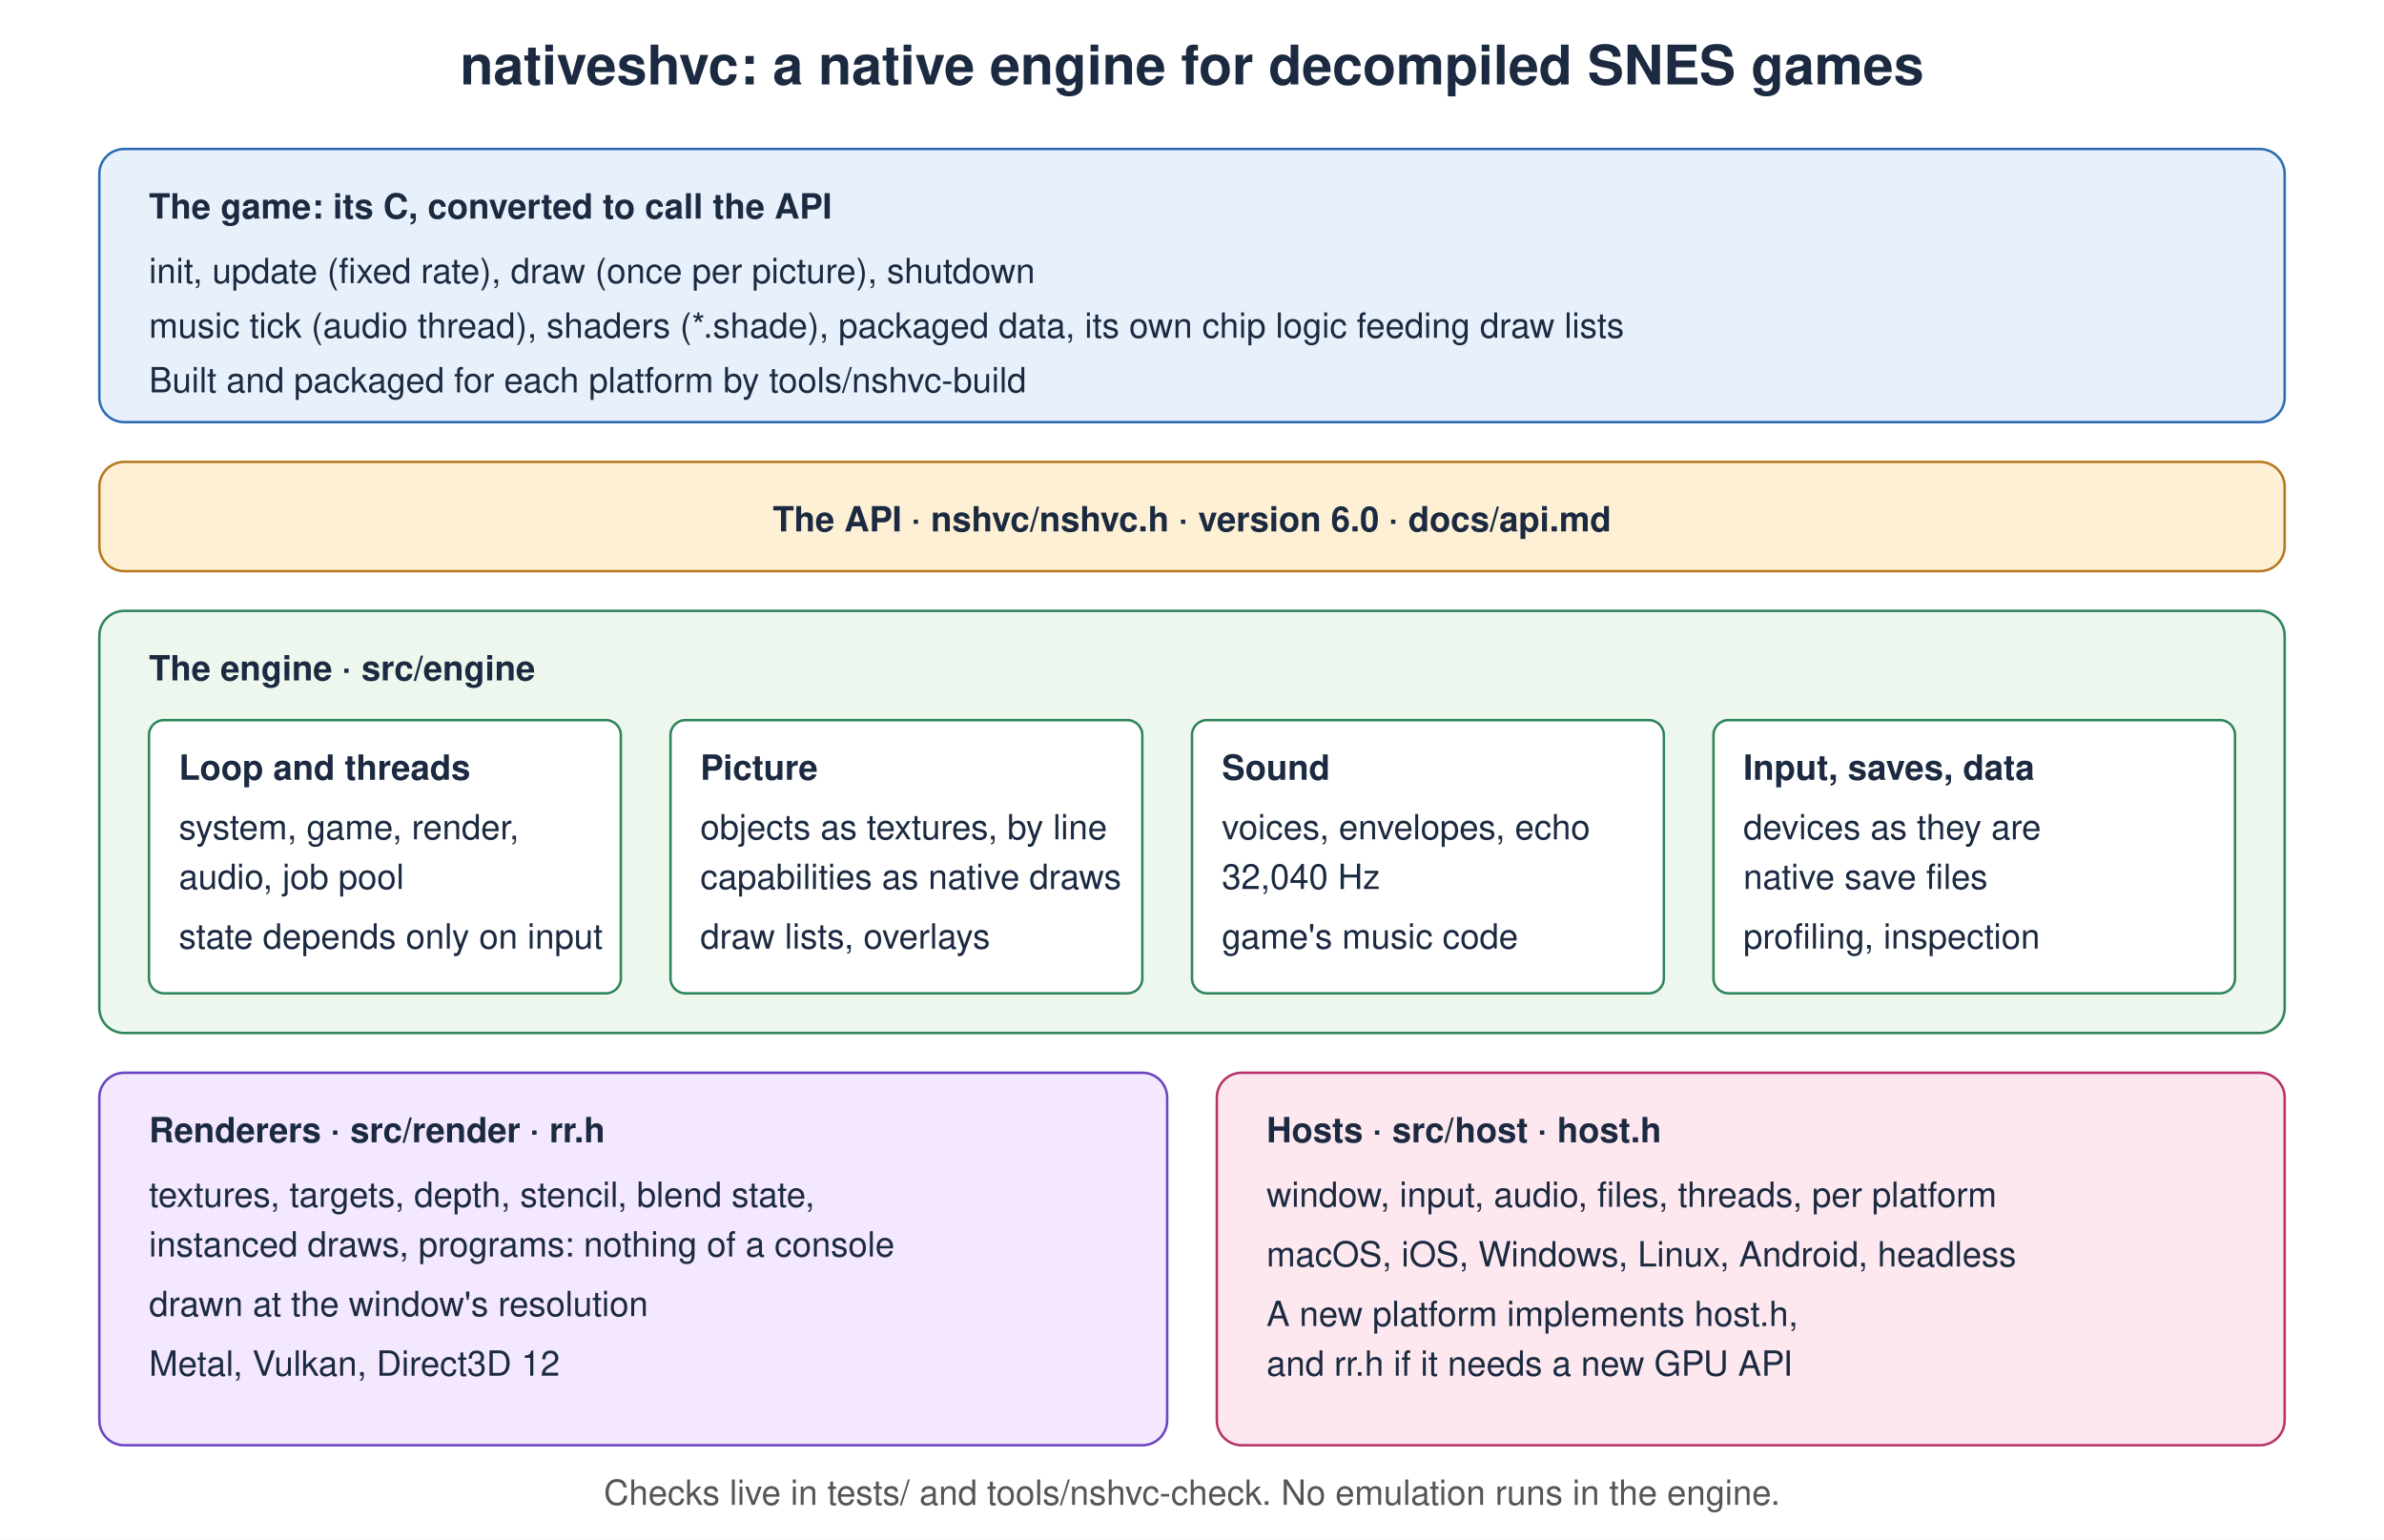
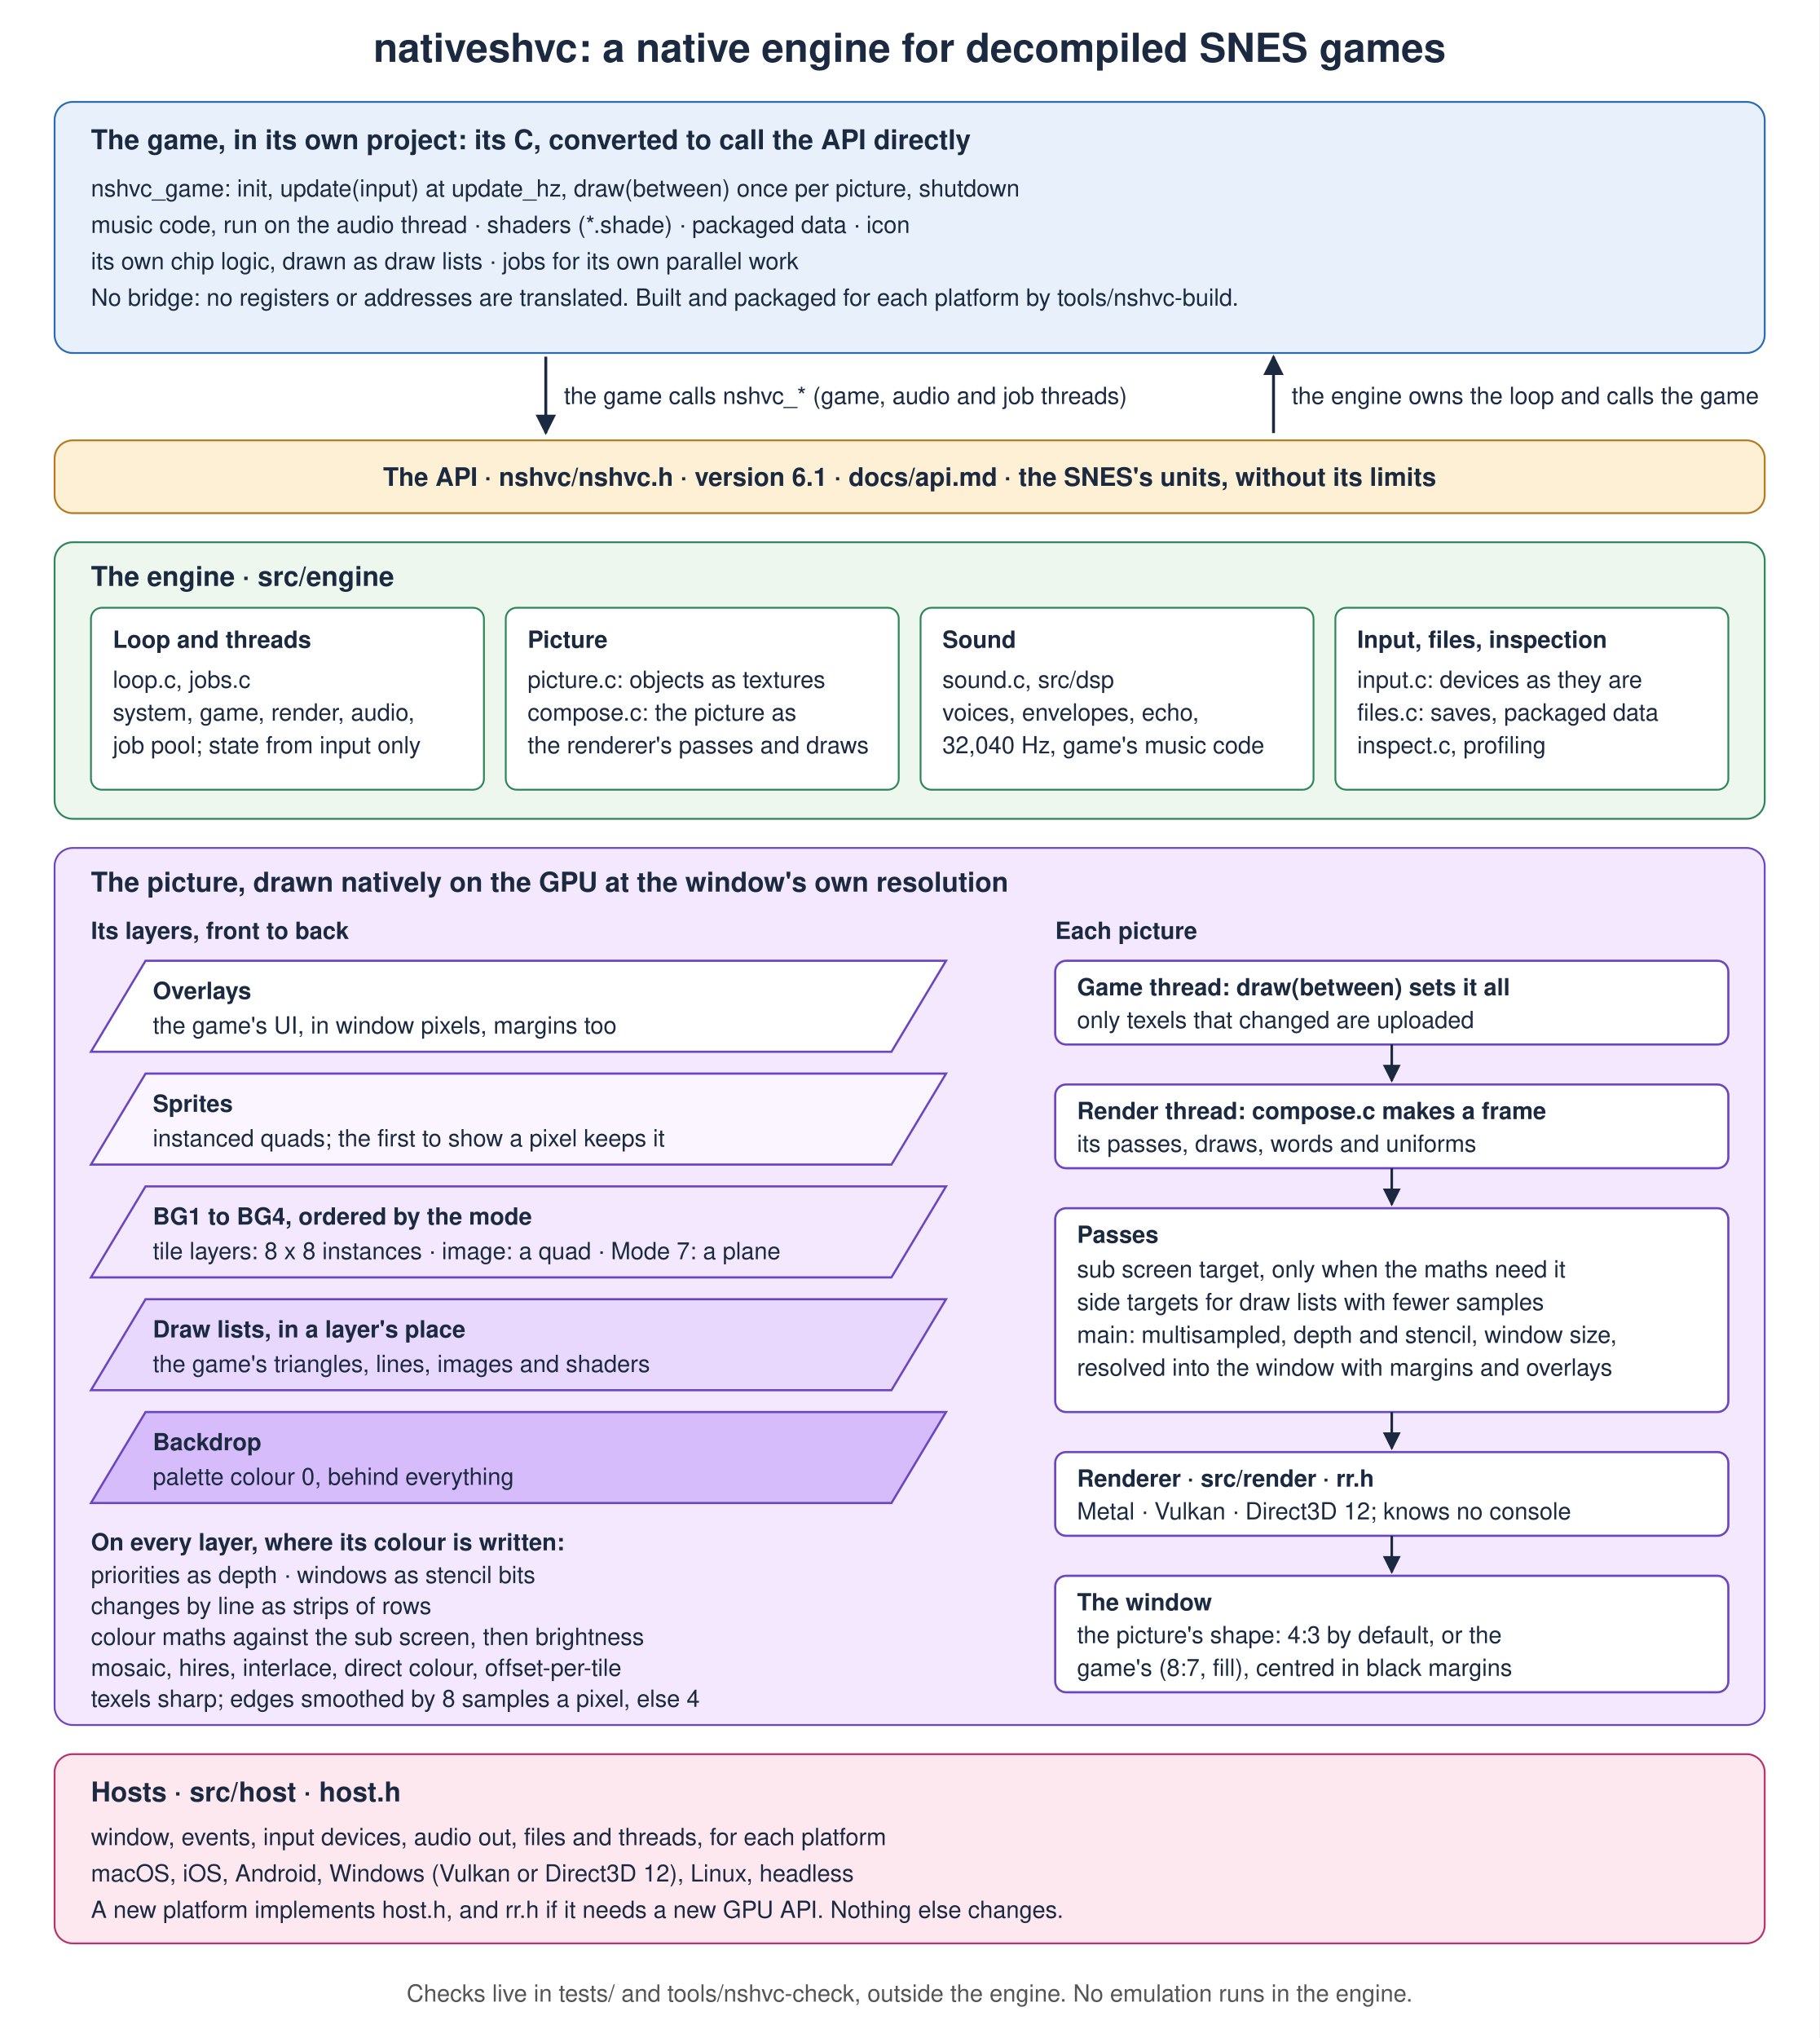
- <svg xmlns="http://www.w3.org/2000/svg" viewBox="0 0 960 620" font-family="Helvetica, Arial, sans-serif" font-size="14">
-   <rect width="960" height="620" fill="#ffffff" />
-   <text x="480" y="34" font-size="22" font-weight="bold" text-anchor="middle" fill="#1b2a41">nativeshvc: a native engine for decompiled SNES games</text>
-   <rect x="40" y="60" width="880" height="110" rx="10" fill="#e8f1fb" stroke="#2b6cb0" />
-   <text x="60" y="88" font-weight="bold" fill="#1b2a41">The game: its C, converted to call the API</text>
-   <text x="60" y="114" fill="#1b2a41">init, update (fixed rate), draw (once per picture), shutdown</text>
-   <text x="60" y="136" fill="#1b2a41">music tick (audio thread), shaders (*.shade), packaged data, its own chip logic feeding draw lists</text>
-   <text x="60" y="158" fill="#1b2a41">Built and packaged for each platform by tools/nshvc-build</text>
-   <rect x="40" y="186" width="880" height="44" rx="10" fill="#fdf0d5" stroke="#b7791f" />
-   <text x="480" y="214" font-weight="bold" text-anchor="middle" fill="#1b2a41">The API  ·  nshvc/nshvc.h  ·  version 6.0  ·  docs/api.md</text>
-   <rect x="40" y="246" width="880" height="170" rx="10" fill="#edf7ed" stroke="#2f855a" />
-   <text x="60" y="274" font-weight="bold" fill="#1b2a41">The engine  ·  src/engine</text>
+ <svg xmlns="http://www.w3.org/2000/svg" viewBox="0 0 1000 1120" font-family="Helvetica, Arial, sans-serif" font-size="13">
+   <defs>
+     <marker id="arrow" viewBox="0 0 10 10" refX="9" refY="5" markerWidth="7" markerHeight="7" orient="auto-start-reverse">
+       <path d="M0,0 L10,5 L0,10 z" fill="#1b2a41" />
+     </marker>
+   </defs>
+   <rect width="1000" height="1120" fill="#ffffff" />
+   <text x="500" y="34" font-size="22" font-weight="bold" text-anchor="middle" fill="#1b2a41">nativeshvc: a native engine for decompiled SNES games</text>
+   <rect x="30" y="56" width="940" height="138" rx="10" fill="#e8f1fb" stroke="#2b6cb0" />
+   <text x="50" y="82" font-size="15" font-weight="bold" fill="#1b2a41">The game, in its own project: its C, converted to call the API directly</text>
+   <g fill="#1b2a41">
+     <text x="50" y="108">nshvc_game: init, update(input) at update_hz, draw(between) once per picture, shutdown</text>
+     <text x="50" y="128">music code, run on the audio thread · shaders (*.shade) · packaged data · icon</text>
+     <text x="50" y="148">its own chip logic, drawn as draw lists · jobs for its own parallel work</text>
+     <text x="50" y="168">No bridge: no registers or addresses are translated. Built and packaged for each platform by tools/nshvc-build.</text>
+   </g>
+   <line x1="300" y1="196" x2="300" y2="238" stroke="#1b2a41" stroke-width="1.6" marker-end="url(#arrow)" />
+   <text x="310" y="222" fill="#1b2a41">the game calls nshvc_* (game, audio and job threads)</text>
+   <line x1="700" y1="238" x2="700" y2="196" stroke="#1b2a41" stroke-width="1.6" marker-end="url(#arrow)" />
+   <text x="710" y="222" fill="#1b2a41">the engine owns the loop and calls the game</text>
+   <rect x="30" y="242" width="940" height="40" rx="10" fill="#fdf0d5" stroke="#b7791f" />
+   <text x="500" y="267" font-weight="bold" font-size="14" text-anchor="middle" fill="#1b2a41">The API  ·  nshvc/nshvc.h  ·  version 6.1  ·  docs/api.md  ·  the SNES's units, without its limits</text>
+   <rect x="30" y="298" width="940" height="152" rx="10" fill="#edf7ed" stroke="#2f855a" />
+   <text x="50" y="322" font-size="15" font-weight="bold" fill="#1b2a41">The engine  ·  src/engine</text>
  <g fill="#ffffff" stroke="#2f855a">
-     <rect x="60" y="290" width="190" height="110" rx="6" />
-     <rect x="270" y="290" width="190" height="110" rx="6" />
-     <rect x="480" y="290" width="190" height="110" rx="6" />
-     <rect x="690" y="290" width="210" height="110" rx="6" />
+     <rect x="50" y="334" width="216" height="100" rx="6" />
+     <rect x="278" y="334" width="216" height="100" rx="6" />
+     <rect x="506" y="334" width="216" height="100" rx="6" />
+     <rect x="734" y="334" width="216" height="100" rx="6" />
  </g>
  <g fill="#1b2a41">
-     <text x="72" y="314" font-weight="bold">Loop and threads</text>
-     <text x="72" y="338">system, game, render,</text>
-     <text x="72" y="358">audio, job pool</text>
-     <text x="72" y="382">state depends only on input</text>
-     <text x="282" y="314" font-weight="bold">Picture</text>
-     <text x="282" y="338">objects as textures, by line</text>
-     <text x="282" y="358">capabilities as native draws</text>
-     <text x="282" y="382">draw lists, overlays</text>
-     <text x="492" y="314" font-weight="bold">Sound</text>
-     <text x="492" y="338">voices, envelopes, echo</text>
-     <text x="492" y="358">32,040 Hz</text>
-     <text x="492" y="382">game's music code</text>
-     <text x="702" y="314" font-weight="bold">Input, saves, data</text>
-     <text x="702" y="338">devices as they are</text>
-     <text x="702" y="358">native save files</text>
-     <text x="702" y="382">profiling, inspection</text>
+     <text x="62" y="356" font-weight="bold">Loop and threads</text>
+     <text x="62" y="378">loop.c, jobs.c</text>
+     <text x="62" y="396">system, game, render, audio,</text>
+     <text x="62" y="414">job pool; state from input only</text>
+     <text x="290" y="356" font-weight="bold">Picture</text>
+     <text x="290" y="378">picture.c: objects as textures</text>
+     <text x="290" y="396">compose.c: the picture as</text>
+     <text x="290" y="414">the renderer's passes and draws</text>
+     <text x="518" y="356" font-weight="bold">Sound</text>
+     <text x="518" y="378">sound.c, src/dsp</text>
+     <text x="518" y="396">voices, envelopes, echo,</text>
+     <text x="518" y="414">32,040 Hz, game's music code</text>
+     <text x="746" y="356" font-weight="bold">Input, files, inspection</text>
+     <text x="746" y="378">input.c: devices as they are</text>
+     <text x="746" y="396">files.c: saves, packaged data</text>
+     <text x="746" y="414">inspect.c, profiling</text>
  </g>
-   <rect x="40" y="432" width="430" height="150" rx="10" fill="#f3e8fd" stroke="#6b46c1" />
-   <text x="60" y="460" font-weight="bold" fill="#1b2a41">Renderers  ·  src/render  ·  rr.h</text>
-   <text x="60" y="486" fill="#1b2a41">textures, targets, depth, stencil, blend state,</text>
-   <text x="60" y="506" fill="#1b2a41">instanced draws, programs: nothing of a console</text>
-   <text x="60" y="530" fill="#1b2a41">drawn at the window's resolution</text>
-   <text x="60" y="554" fill="#1b2a41">Metal, Vulkan, Direct3D 12</text>
-   <rect x="490" y="432" width="430" height="150" rx="10" fill="#fde8ef" stroke="#b8336a" />
-   <text x="510" y="460" font-weight="bold" fill="#1b2a41">Hosts  ·  src/host  ·  host.h</text>
-   <text x="510" y="486" fill="#1b2a41">window, input, audio, files, threads, per platform</text>
-   <text x="510" y="510" fill="#1b2a41">macOS, iOS, Windows, Linux, Android, headless</text>
-   <text x="510" y="534" fill="#1b2a41">A new platform implements host.h,</text>
-   <text x="510" y="554" fill="#1b2a41">and rr.h if it needs a new GPU API</text>
-   <text x="480" y="606" text-anchor="middle" fill="#555555">Checks live in tests/ and tools/nshvc-check. No emulation runs in the engine.</text>
+   <rect x="30" y="466" width="940" height="482" rx="10" fill="#f3e8fd" stroke="#6b46c1" />
+   <text x="50" y="490" font-size="15" font-weight="bold" fill="#1b2a41">The picture, drawn natively on the GPU at the window's own resolution</text>
+   <text x="50" y="516" font-weight="bold" fill="#1b2a41">Its layers, front to back</text>
+   <g stroke="#6b46c1" stroke-width="1.2">
+     <polygon points="80,528 520,528 490,578 50,578" fill="#ffffff" />
+     <polygon points="80,590 520,590 490,640 50,640" fill="#faf5ff" />
+     <polygon points="80,652 520,652 490,702 50,702" fill="#f3e8fd" />
+     <polygon points="80,714 520,714 490,764 50,764" fill="#e9d8fd" />
+     <polygon points="80,776 520,776 490,826 50,826" fill="#d6bcfa" />
+   </g>
+   <g fill="#1b2a41">
+     <text x="84" y="549" font-weight="bold">Overlays</text>
+     <text x="84" y="568">the game's UI, in window pixels, margins too</text>
+     <text x="84" y="611" font-weight="bold">Sprites</text>
+     <text x="84" y="630">instanced quads; the first to show a pixel keeps it</text>
+     <text x="84" y="673" font-weight="bold">BG1 to BG4, ordered by the mode</text>
+     <text x="84" y="692">tile layers: 8 x 8 instances · image: a quad · Mode 7: a plane</text>
+     <text x="84" y="735" font-weight="bold">Draw lists, in a layer's place</text>
+     <text x="84" y="754">the game's triangles, lines, images and shaders</text>
+     <text x="84" y="797" font-weight="bold">Backdrop</text>
+     <text x="84" y="816">palette colour 0, behind everything</text>
+   </g>
+   <g fill="#1b2a41">
+     <text x="50" y="852" font-weight="bold">On every layer, where its colour is written:</text>
+     <text x="50" y="870">priorities as depth · windows as stencil bits</text>
+     <text x="50" y="887">changes by line as strips of rows</text>
+     <text x="50" y="904">colour maths against the sub screen, then brightness</text>
+     <text x="50" y="921">mosaic, hires, interlace, direct colour, offset-per-tile</text>
+     <text x="50" y="938">texels sharp; edges smoothed by 8 samples a pixel, else 4</text>
+   </g>
+   <text x="580" y="516" font-weight="bold" fill="#1b2a41">Each picture</text>
+   <g stroke="#6b46c1" stroke-width="1.2">
+     <rect x="580" y="528" width="370" height="46" rx="6" fill="#ffffff" />
+     <rect x="580" y="596" width="370" height="46" rx="6" fill="#ffffff" />
+     <rect x="580" y="664" width="370" height="112" rx="6" fill="#ffffff" />
+     <rect x="580" y="798" width="370" height="46" rx="6" fill="#ffffff" />
+     <rect x="580" y="866" width="370" height="64" rx="6" fill="#ffffff" />
+   </g>
+   <g stroke="#1b2a41" stroke-width="1.4" marker-end="url(#arrow)">
+     <line x1="765" y1="574" x2="765" y2="594" />
+     <line x1="765" y1="642" x2="765" y2="662" />
+     <line x1="765" y1="776" x2="765" y2="796" />
+     <line x1="765" y1="844" x2="765" y2="864" />
+   </g>
+   <g fill="#1b2a41">
+     <text x="592" y="547" font-weight="bold">Game thread: draw(between) sets it all</text>
+     <text x="592" y="565">only texels that changed are uploaded</text>
+     <text x="592" y="615" font-weight="bold">Render thread: compose.c makes a frame</text>
+     <text x="592" y="633">its passes, draws, words and uniforms</text>
+     <text x="592" y="683" font-weight="bold">Passes</text>
+     <text x="592" y="702">sub screen target, only when the maths need it</text>
+     <text x="592" y="720">side targets for draw lists with fewer samples</text>
+     <text x="592" y="738">main: multisampled, depth and stencil, window size,</text>
+     <text x="592" y="756">resolved into the window with margins and overlays</text>
+     <text x="592" y="817" font-weight="bold">Renderer  ·  src/render  ·  rr.h</text>
+     <text x="592" y="835">Metal · Vulkan · Direct3D 12; knows no console</text>
+     <text x="592" y="885" font-weight="bold">The window</text>
+     <text x="592" y="903">the picture's shape: 4:3 by default, or the</text>
+     <text x="592" y="921">game's (8:7, fill), centred in black margins</text>
+   </g>
+   <rect x="30" y="964" width="940" height="104" rx="10" fill="#fde8ef" stroke="#b8336a" />
+   <text x="50" y="990" font-size="15" font-weight="bold" fill="#1b2a41">Hosts  ·  src/host  ·  host.h</text>
+   <g fill="#1b2a41">
+     <text x="50" y="1014">window, events, input devices, audio out, files and threads, for each platform</text>
+     <text x="50" y="1034">macOS, iOS, Android, Windows (Vulkan or Direct3D 12), Linux, headless</text>
+     <text x="50" y="1054">A new platform implements host.h, and rr.h if it needs a new GPU API. Nothing else changes.</text>
+   </g>
+   <text x="500" y="1100" text-anchor="middle" fill="#555555">Checks live in tests/ and tools/nshvc-check, outside the engine. No emulation runs in the engine.</text>
</svg>
